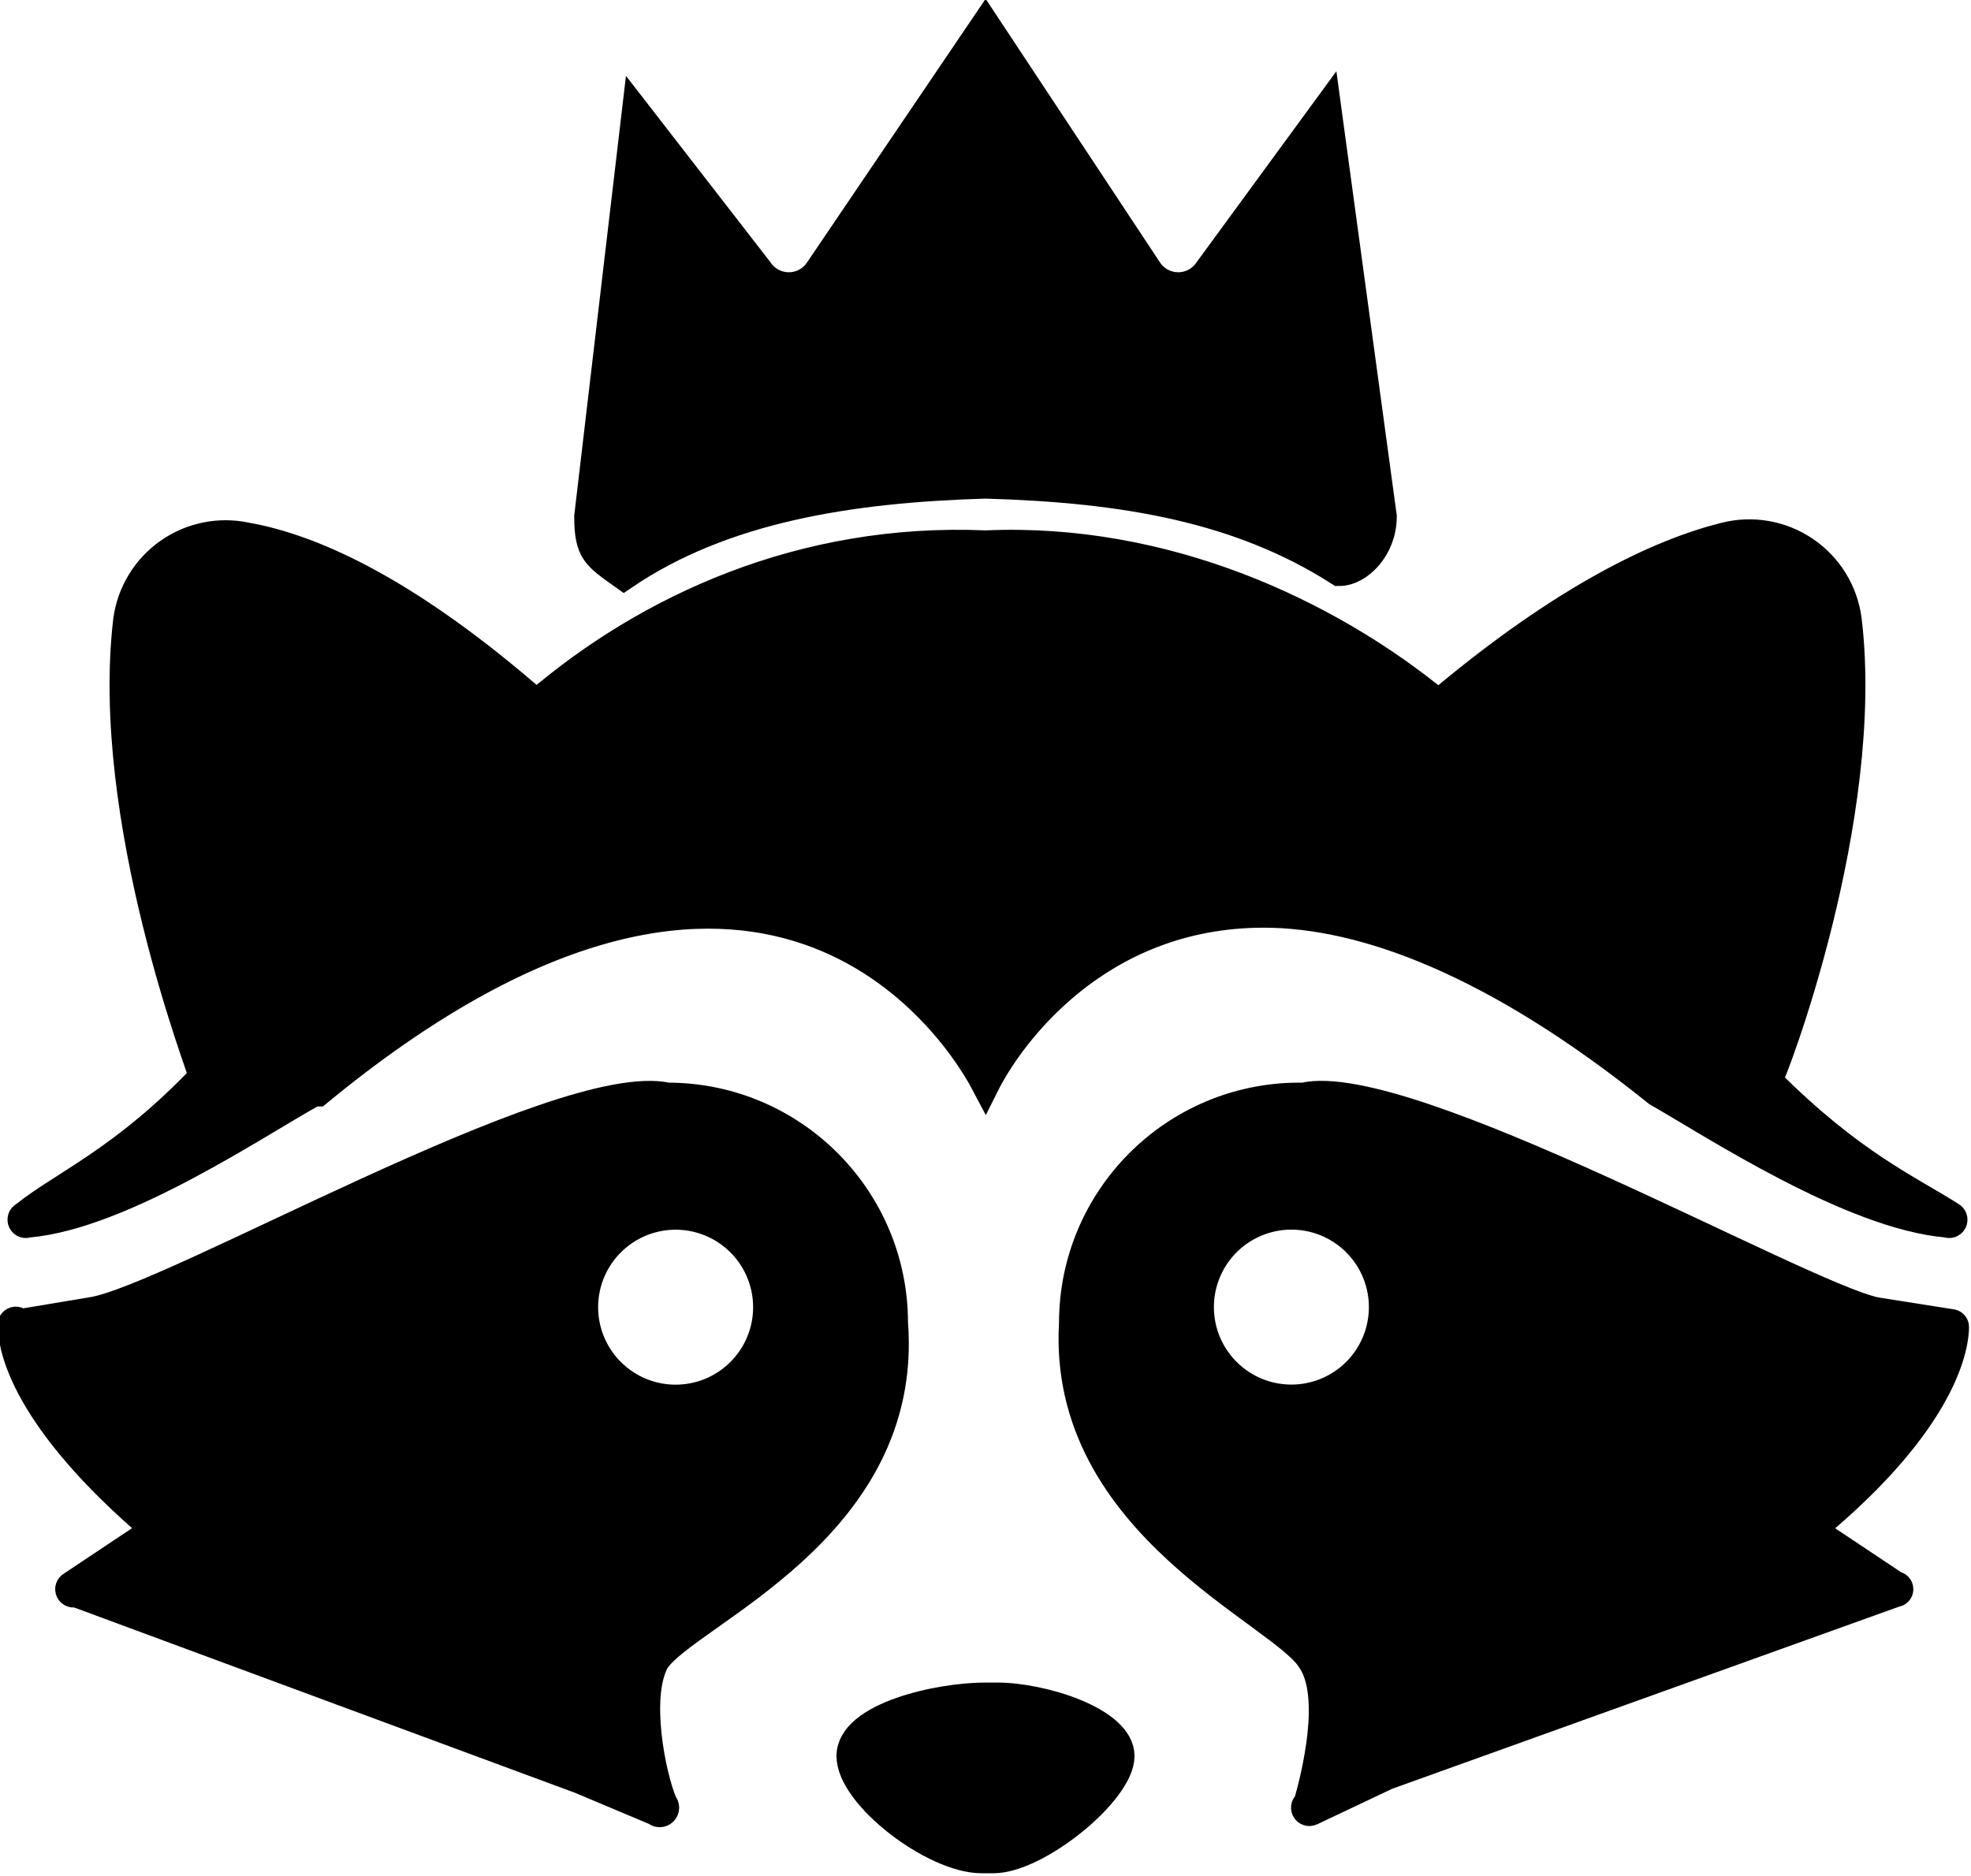
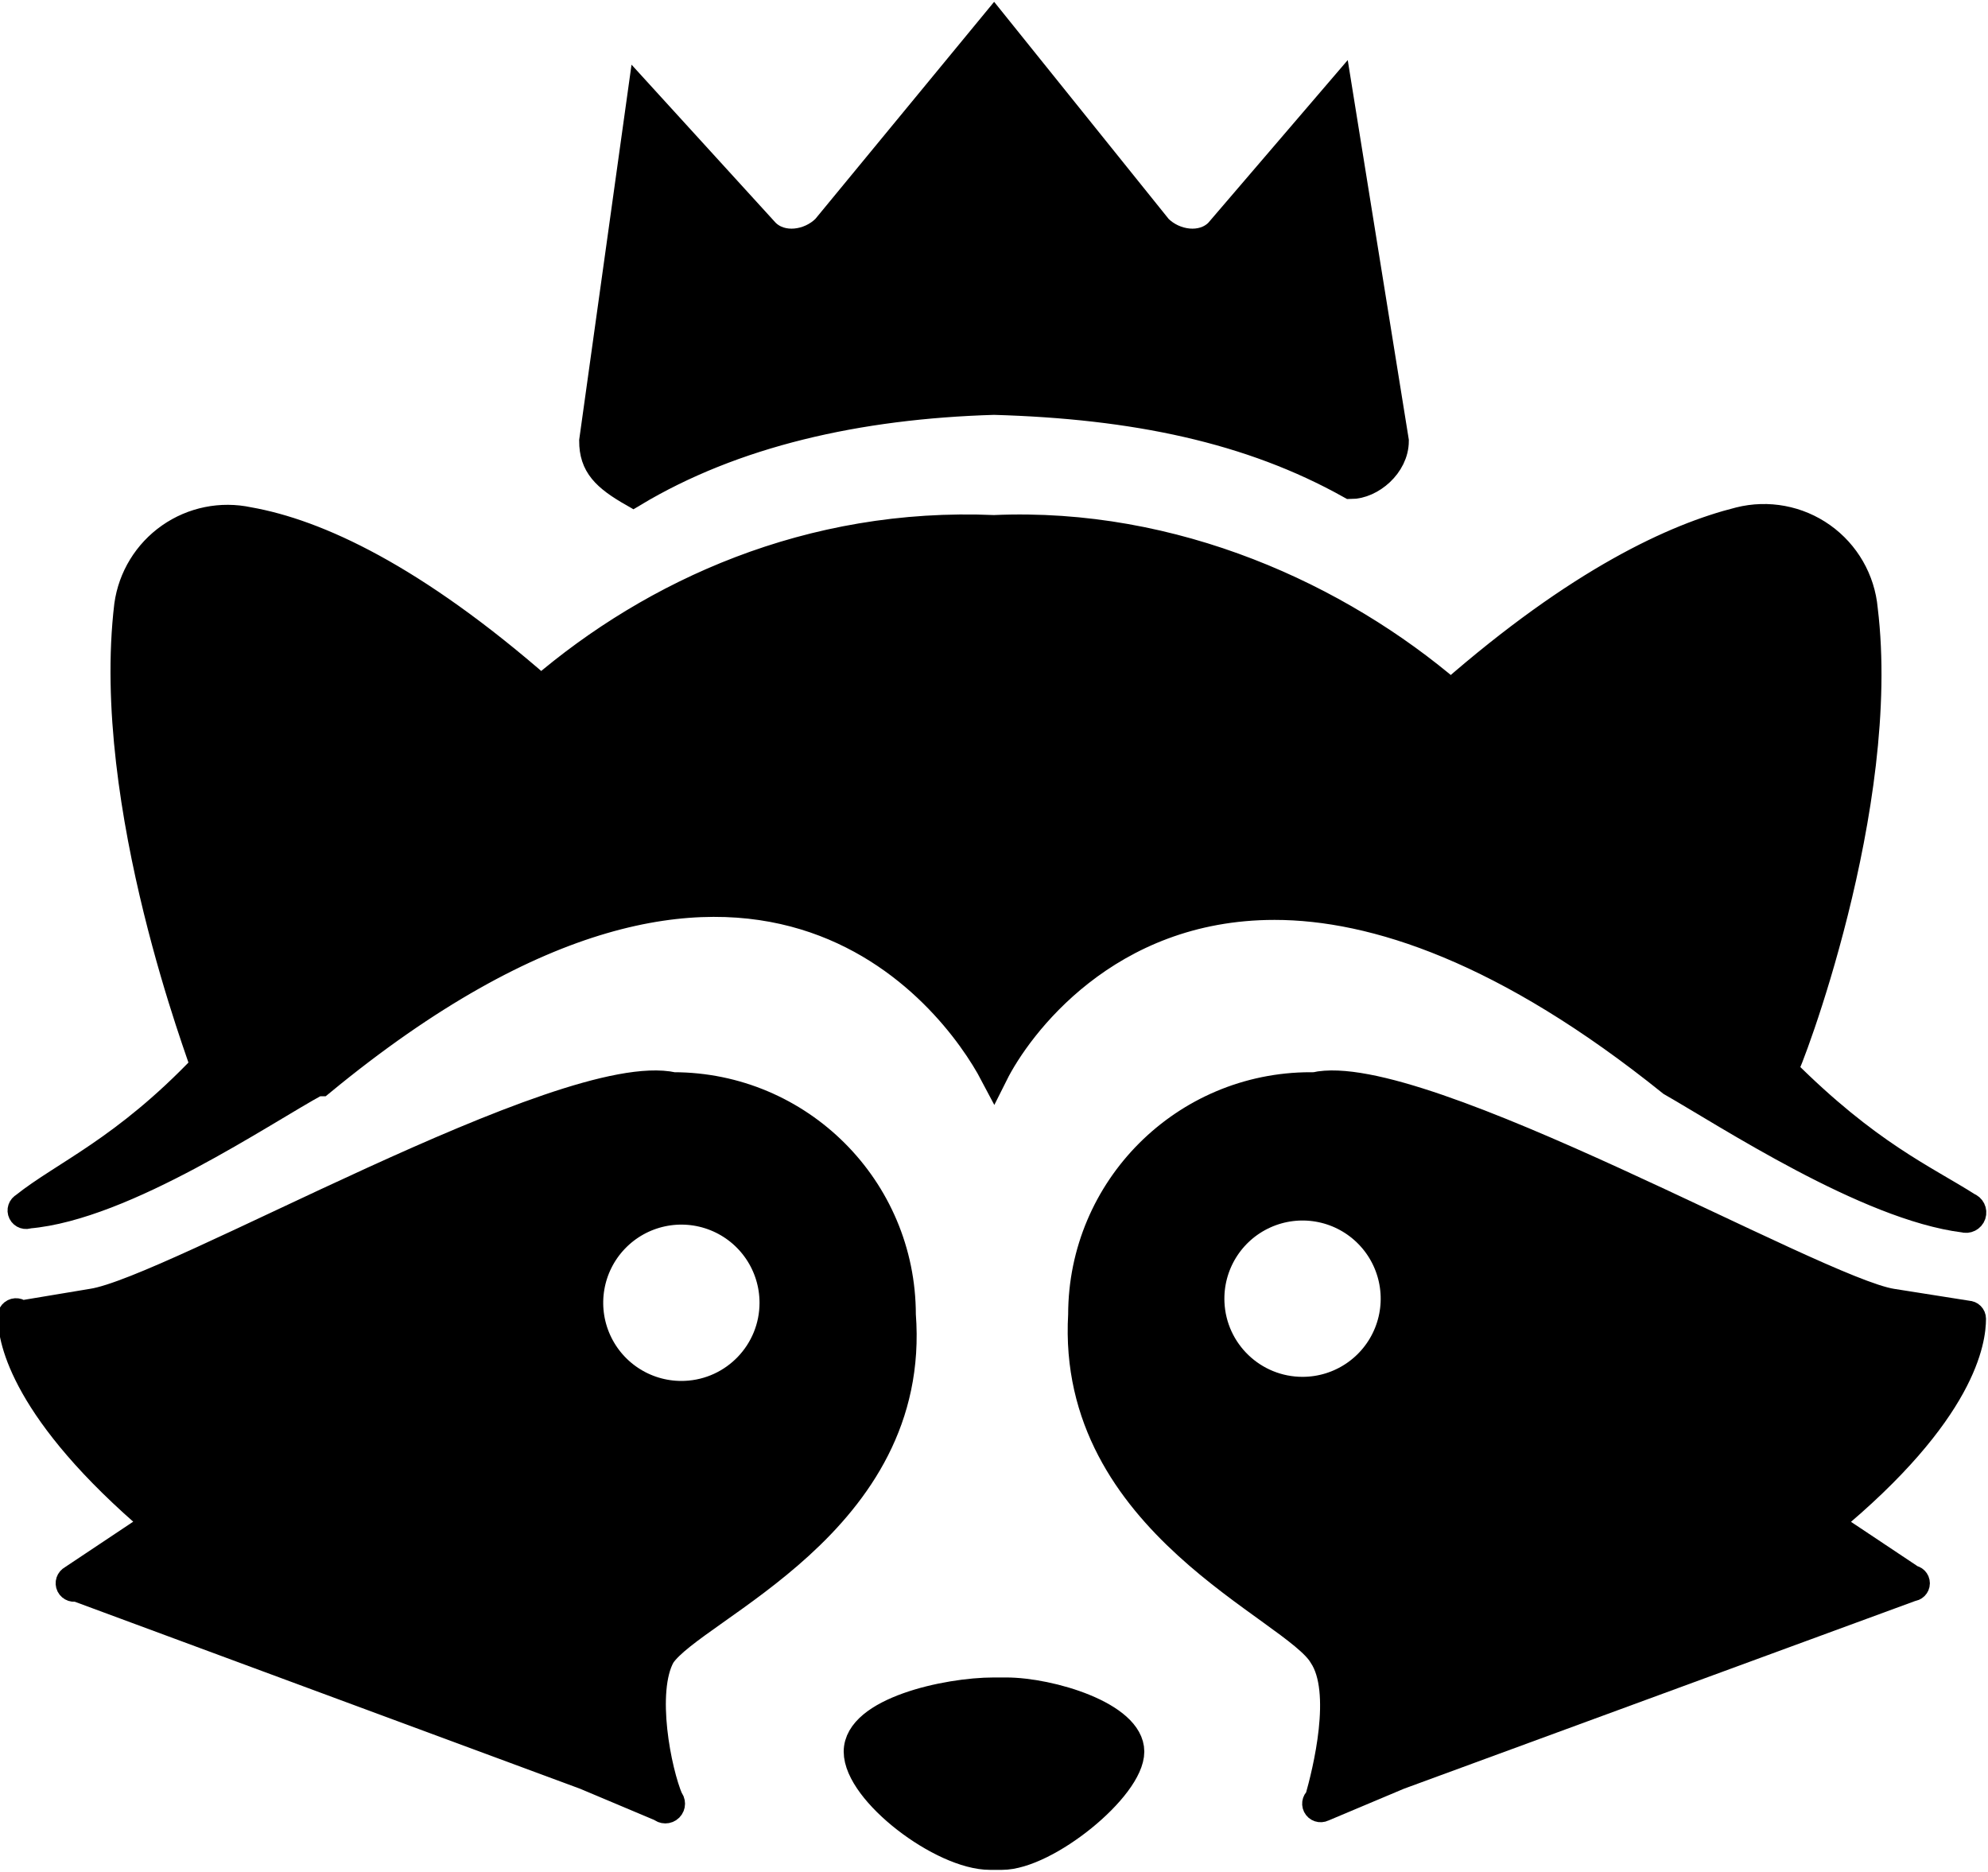
- <svg xmlns="http://www.w3.org/2000/svg" viewBox="0 0 496 472">
-   <path stroke="#000" stroke-miterlimit="10" stroke-width="7" d="M225 333a57 57 0 0 0-57-57c-27-6-125 51-145 54l-18 3a1 1 0 0 0-2 1c0 5 3 23 36 51l-21 14a1 1 0 0 0 1 2l127 47 19 8a1 1 0 0 0 2-2c-3-7-7-27-2-36 8-12 64-33 60-85Zm-54 19a23 23 0 1 1 22-22 23 23 0 0 1-22 22ZM251 427c11 0 31 6 31 15s-21 26-32 26h-3c-12 0-33-16-33-26s22-15 34-15Z" />
-   <path stroke="#000" stroke-miterlimit="10" stroke-width="7" d="M7 308c24-2 59-26 72-33h1c108-89 158-21 168-2 6-12 28-43 70-43 25 0 58 12 99 45 14 8 49 31 73 33a1 1 0 0 0 1-2c-11-7-25-13-46-34 1-1 26-66 20-116a25 25 0 0 0-31-21c-16 4-40 15-72 42-28-23-69-42-114-40-46-2-85 16-113 40-32-28-56-39-73-42a25 25 0 0 0-30 21c-6 50 19 114 19 115-20 21-35 27-45 35a1 1 0 0 0 1 2Z" />
-   <path stroke="#000" stroke-miterlimit="10" stroke-width="7" d="M330 418c6 9 1 29-1 36a1 1 0 0 0 1 2l19-9 128-46a1 1 0 0 0 0-2l-21-14c34-28 36-47 36-51a1 1 0 0 0-1-1l-19-3c-19-4-118-60-144-54a1 1 0 0 1-1 0 57 57 0 0 0-57 57c-3 51 53 73 60 85Zm-28-88a23 23 0 1 1 23 22 23 23 0 0 1-23-22ZM248 122c35 1 64 6 89 22 5 0 11-6 11-14L334 27l-30 41a9 9 0 0 1-15 0L248 6l-42 62a9 9 0 0 1-15 0l-31-40-12 102c0 9 2 10 9 15 25-17 57-22 91-23Z" />
+ <svg xmlns="http://www.w3.org/2000/svg" viewBox="0 0 496 467">
+   <path stroke="#000" stroke-miterlimit="10" stroke-width="7" d="M225 328a57 57 0 0 0-57-57c-27-6-125 51-145 54l-18 3a1 1 0 0 0-2 1c0 5 3 23 36 51l-21 14a1 1 0 0 0 1 2l127 47 19 8a1 1 0 0 0 2-2c-3-7-7-27-2-36 8-12 64-33 60-85Zm-54 20a23 23 0 1 1 22-23 23 23 0 0 1-22 23ZM251 422c11 0 31 6 31 15s-21 26-32 26h-3c-12 0-33-16-33-26s22-15 34-15Z" />
+   <path stroke="#000" stroke-miterlimit="10" stroke-width="7" d="M7 303c24-2 59-26 72-33h1c108-89 158-21 168-2 6-12 28-42 70-42 25 0 58 11 99 44 14 8 49 31 73 34a1 1 0 0 0 1-3c-11-7-25-13-46-34 1-1 26-66 20-115a25 25 0 0 0-31-22c-16 4-40 15-72 43-28-24-69-43-114-41-46-2-85 16-113 40-32-28-56-39-73-42a25 25 0 0 0-30 21c-6 50 19 114 19 115-20 21-35 27-45 35a1 1 0 0 0 1 2Z" />
+   <path stroke="#000" stroke-miterlimit="10" stroke-width="7" d="M330 413c6 9 1 29-1 36a1 1 0 0 0 1 2l19-8 128-47a1 1 0 0 0 0-2l-21-14c34-28 36-46 36-51a1 1 0 0 0-1-1l-19-3c-19-3-118-60-144-54a1 1 0 0 1-1 0 57 57 0 0 0-57 57c-3 52 53 73 60 85Zm-28-88a23 23 0 1 1 23 22 23 23 0 0 1-23-22ZM248 100c35 1 64 7 89 21 5 0 11-5 11-11l-14-87-30 35c-4 4-11 3-15-1L248 6l-42 51c-4 4-11 5-15 1l-31-34-12 86c0 6 3 9 10 13 25-15 56-22 90-23Z" />
</svg>
